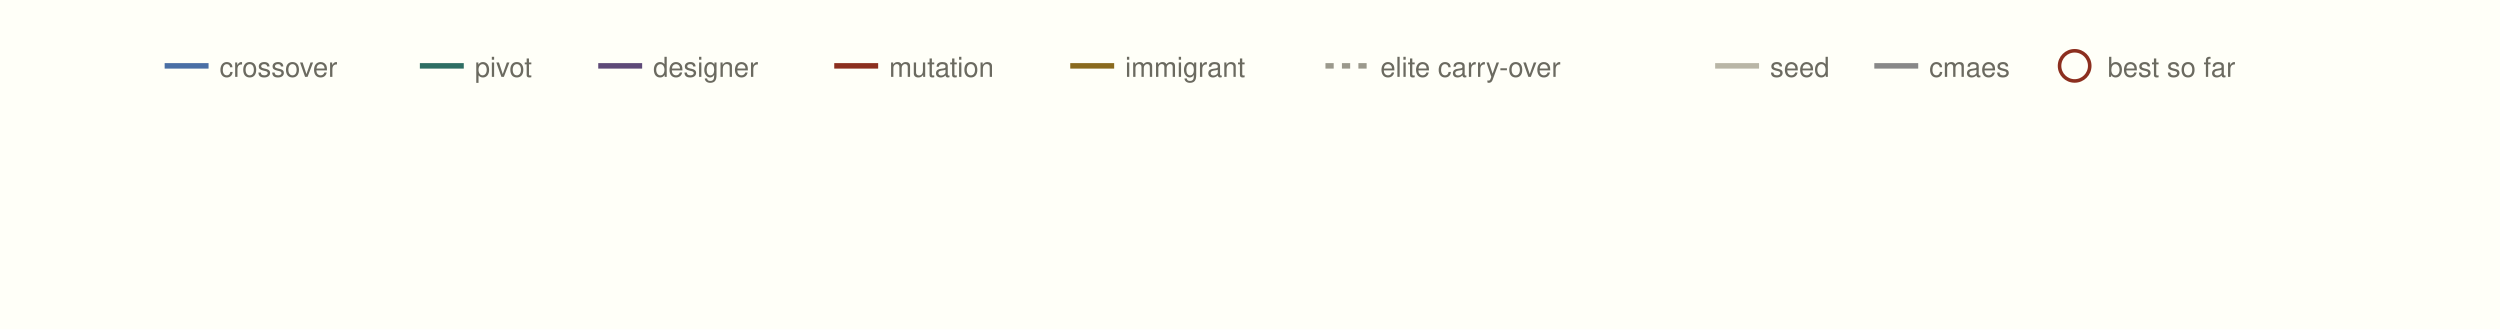
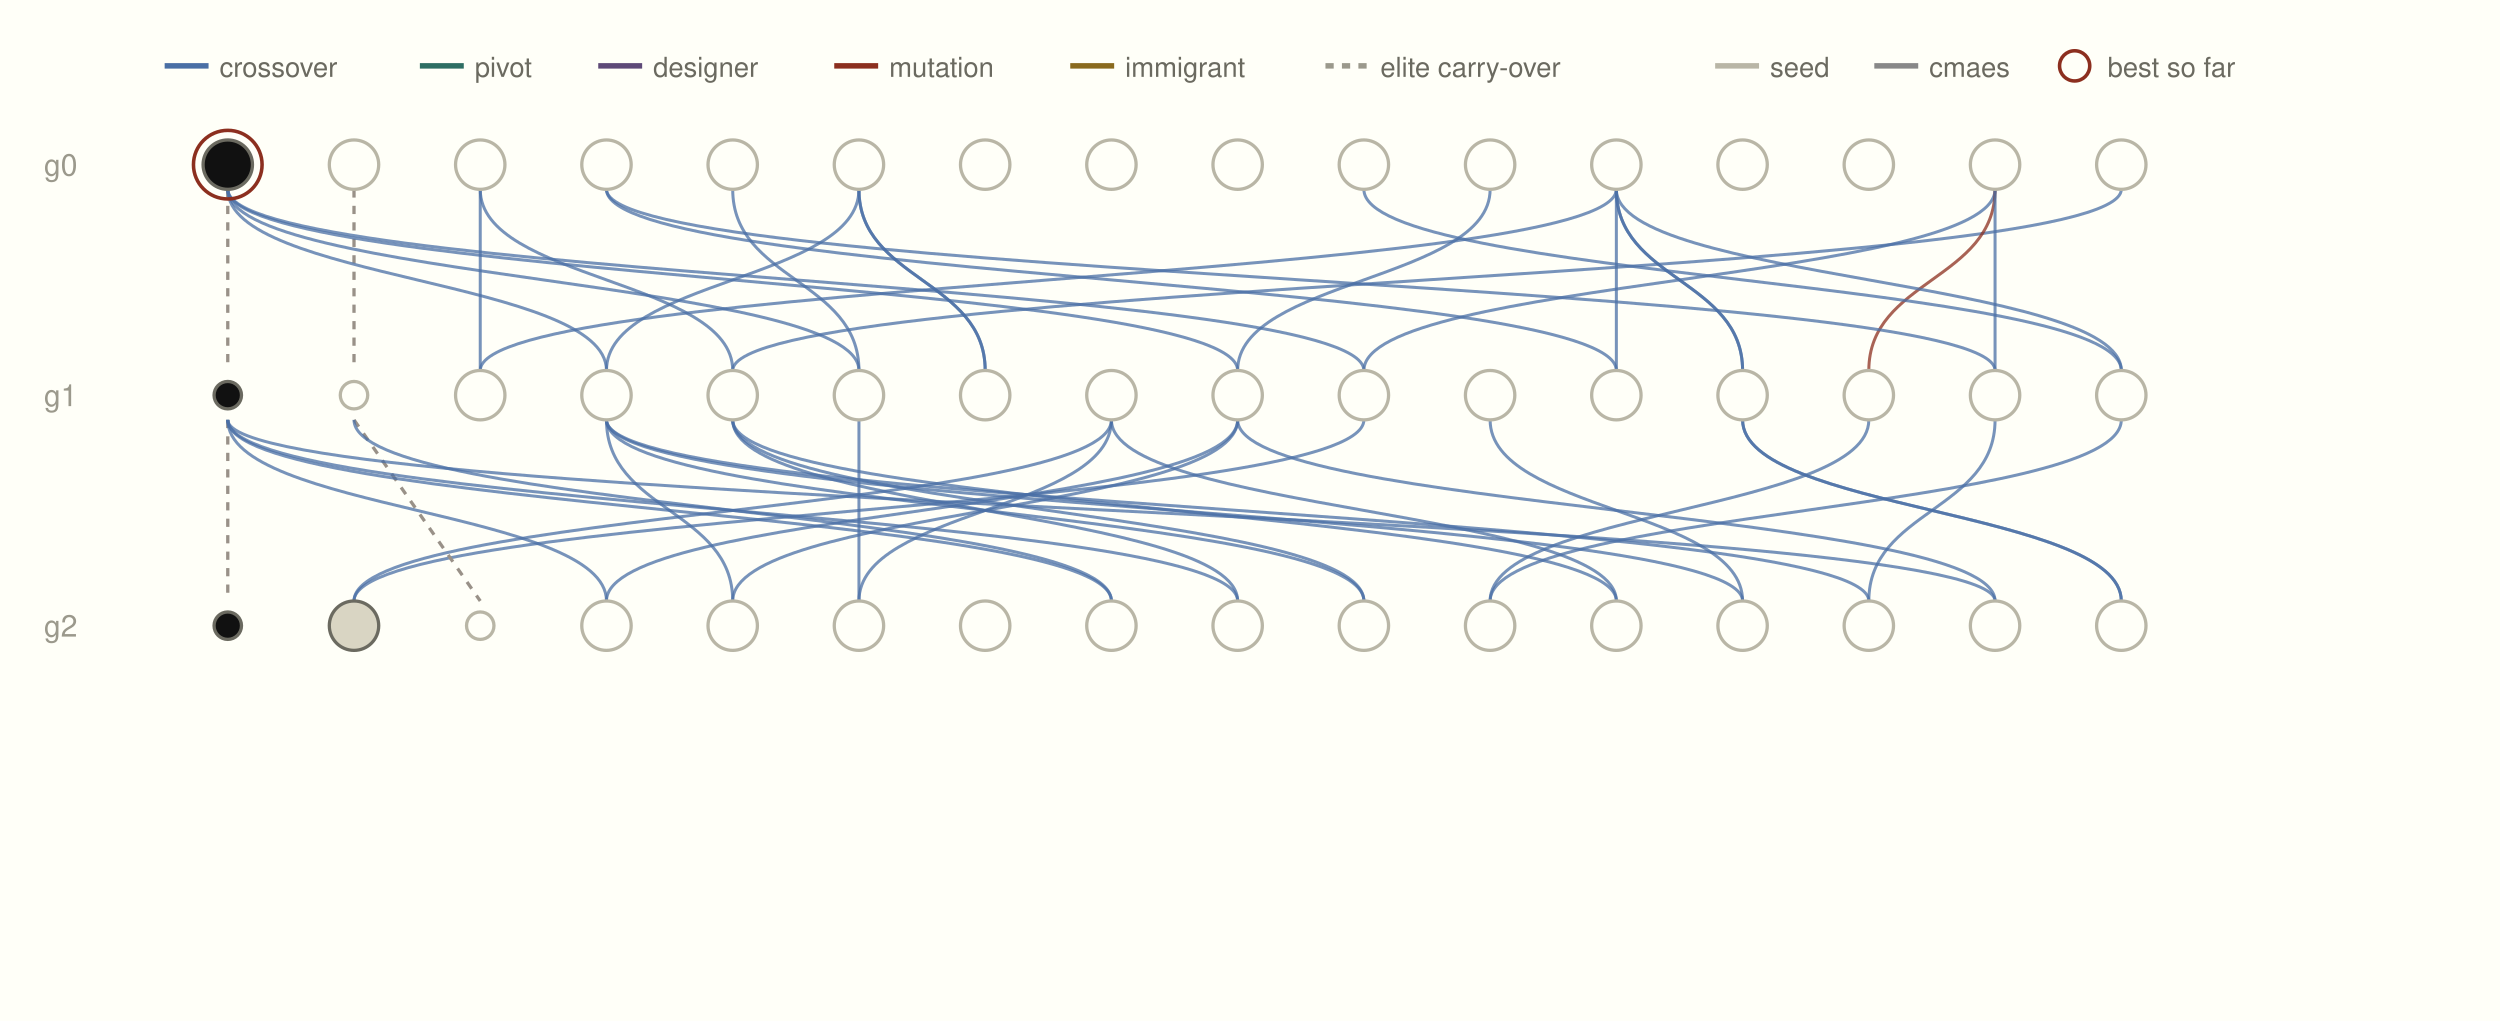
- <svg xmlns="http://www.w3.org/2000/svg" width="911" height="120" font-family="Helvetica,Arial,sans-serif">
+ <svg xmlns="http://www.w3.org/2000/svg" width="911" height="372" font-family="Helvetica,Arial,sans-serif">
  <rect width="100%" height="100%" fill="#fffff8" />
+   <line class="el" data-h="baac55fb3837" x1="83" y1="69" x2="83" y2="135" stroke="#999188" stroke-dasharray="3,3" stroke-width="1.2" />
+   <line class="el" data-h="5b5c4fbdea2d" x1="129" y1="69" x2="129" y2="135" stroke="#999188" stroke-dasharray="3,3" stroke-width="1.2" />
+   <path class="ed" data-c="01bf07948972" data-p="0bac173ad845" d="M175,69 C175,102 175,102 175,135" stroke="#4a6fa5" fill="none" stroke-width="1.1" opacity="0.75" />
+   <path class="ed" data-c="01bf07948972" data-p="3d2f06902112" d="M589,69 C589,102 175,102 175,135" stroke="#4a6fa5" fill="none" stroke-width="1.1" opacity="0.75" />
+   <path class="ed" data-c="4446ceab1505" data-p="baac55fb3837" d="M83,69 C83,102 221,102 221,135" stroke="#4a6fa5" fill="none" stroke-width="1.1" opacity="0.75" />
+   <path class="ed" data-c="4446ceab1505" data-p="093728116f31" d="M313,69 C313,102 221,102 221,135" stroke="#4a6fa5" fill="none" stroke-width="1.1" opacity="0.75" />
+   <path class="ed" data-c="53e87de76ab7" data-p="0bac173ad845" d="M175,69 C175,102 267,102 267,135" stroke="#4a6fa5" fill="none" stroke-width="1.1" opacity="0.75" />
+   <path class="ed" data-c="53e87de76ab7" data-p="4e66c118fb69" d="M773,69 C773,102 267,102 267,135" stroke="#4a6fa5" fill="none" stroke-width="1.1" opacity="0.75" />
+   <path class="ed" data-c="8f274f05cbb0" data-p="947e4a9d7b35" d="M267,69 C267,102 313,102 313,135" stroke="#4a6fa5" fill="none" stroke-width="1.1" opacity="0.75" />
+   <path class="ed" data-c="8f274f05cbb0" data-p="baac55fb3837" d="M83,69 C83,102 313,102 313,135" stroke="#4a6fa5" fill="none" stroke-width="1.1" opacity="0.75" />
+   <path class="ed" data-c="0e4b2c6bd446" data-p="093728116f31" d="M313,69 C313,102 359,102 359,135" stroke="#4a6fa5" fill="none" stroke-width="1.1" opacity="0.75" />
+   <path class="ed" data-c="0e4b2c6bd446" data-p="093728116f31" d="M313,69 C313,102 359,102 359,135" stroke="#4a6fa5" fill="none" stroke-width="1.1" opacity="0.75" />
+   <path class="ed" data-c="1f89fa48dbe9" data-p="faf7cf2abe00" d="M543,69 C543,102 451,102 451,135" stroke="#4a6fa5" fill="none" stroke-width="1.1" opacity="0.75" />
+   <path class="ed" data-c="1f89fa48dbe9" data-p="baac55fb3837" d="M83,69 C83,102 451,102 451,135" stroke="#4a6fa5" fill="none" stroke-width="1.1" opacity="0.75" />
+   <path class="ed" data-c="2897107dc1ec" data-p="baac55fb3837" d="M83,69 C83,102 497,102 497,135" stroke="#4a6fa5" fill="none" stroke-width="1.1" opacity="0.75" />
+   <path class="ed" data-c="2897107dc1ec" data-p="d2aa23997bc0" d="M727,69 C727,102 497,102 497,135" stroke="#4a6fa5" fill="none" stroke-width="1.1" opacity="0.75" />
+   <path class="ed" data-c="e2d0bfe694b7" data-p="7a971b624b61" d="M221,69 C221,102 589,102 589,135" stroke="#4a6fa5" fill="none" stroke-width="1.1" opacity="0.75" />
+   <path class="ed" data-c="e2d0bfe694b7" data-p="3d2f06902112" d="M589,69 C589,102 589,102 589,135" stroke="#4a6fa5" fill="none" stroke-width="1.1" opacity="0.75" />
+   <path class="ed" data-c="344a9d5a2dbb" data-p="3d2f06902112" d="M589,69 C589,102 635,102 635,135" stroke="#4a6fa5" fill="none" stroke-width="1.1" opacity="0.75" />
+   <path class="ed" data-c="344a9d5a2dbb" data-p="3d2f06902112" d="M589,69 C589,102 635,102 635,135" stroke="#4a6fa5" fill="none" stroke-width="1.1" opacity="0.75" />
+   <path class="ed" data-c="e47d0bb0b63d" data-p="d2aa23997bc0" d="M727,69 C727,102 681,102 681,135" stroke="#8c2f1f" fill="none" stroke-width="1.1" opacity="0.75" />
+   <path class="ed" data-c="c85c1b09c472" data-p="7a971b624b61" d="M221,69 C221,102 727,102 727,135" stroke="#4a6fa5" fill="none" stroke-width="1.1" opacity="0.75" />
+   <path class="ed" data-c="c85c1b09c472" data-p="d2aa23997bc0" d="M727,69 C727,102 727,102 727,135" stroke="#4a6fa5" fill="none" stroke-width="1.1" opacity="0.75" />
+   <path class="ed" data-c="1e70d868ed1a" data-p="3d2f06902112" d="M589,69 C589,102 773,102 773,135" stroke="#4a6fa5" fill="none" stroke-width="1.1" opacity="0.75" />
+   <path class="ed" data-c="1e70d868ed1a" data-p="93172171089f" d="M497,69 C497,102 773,102 773,135" stroke="#4a6fa5" fill="none" stroke-width="1.1" opacity="0.75" />
+   <line class="el" data-h="baac55fb3837" x1="83" y1="153" x2="83" y2="219" stroke="#999188" stroke-dasharray="3,3" stroke-width="1.2" />
+   <path class="ed" data-c="3e41a12039c8" data-p="2897107dc1ec" d="M497,153 C497,186 129,186 129,219" stroke="#4a6fa5" fill="none" stroke-width="1.1" opacity="0.75" />
+   <path class="ed" data-c="3e41a12039c8" data-p="b87c4288cbdb" d="M405,153 C405,186 129,186 129,219" stroke="#4a6fa5" fill="none" stroke-width="1.1" opacity="0.75" />
+   <line class="el" data-h="5b5c4fbdea2d" x1="129" y1="153" x2="175" y2="219" stroke="#999188" stroke-dasharray="3,3" stroke-width="1.2" />
+   <path class="ed" data-c="3c5001e5712d" data-p="1f89fa48dbe9" d="M451,153 C451,186 221,186 221,219" stroke="#4a6fa5" fill="none" stroke-width="1.1" opacity="0.75" />
+   <path class="ed" data-c="3c5001e5712d" data-p="baac55fb3837" d="M83,153 C83,186 221,186 221,219" stroke="#4a6fa5" fill="none" stroke-width="1.1" opacity="0.75" />
+   <path class="ed" data-c="a0153bd28ec0" data-p="4446ceab1505" d="M221,153 C221,186 267,186 267,219" stroke="#4a6fa5" fill="none" stroke-width="1.1" opacity="0.75" />
+   <path class="ed" data-c="a0153bd28ec0" data-p="1f89fa48dbe9" d="M451,153 C451,186 267,186 267,219" stroke="#4a6fa5" fill="none" stroke-width="1.1" opacity="0.75" />
+   <path class="ed" data-c="a0d4029e6ed1" data-p="8f274f05cbb0" d="M313,153 C313,186 313,186 313,219" stroke="#4a6fa5" fill="none" stroke-width="1.1" opacity="0.75" />
+   <path class="ed" data-c="a0d4029e6ed1" data-p="b87c4288cbdb" d="M405,153 C405,186 313,186 313,219" stroke="#4a6fa5" fill="none" stroke-width="1.1" opacity="0.75" />
+   <path class="ed" data-c="d3503fac5ac5" data-p="5b5c4fbdea2d" d="M129,153 C129,186 405,186 405,219" stroke="#4a6fa5" fill="none" stroke-width="1.1" opacity="0.75" />
+   <path class="ed" data-c="d3503fac5ac5" data-p="baac55fb3837" d="M83,153 C83,186 405,186 405,219" stroke="#4a6fa5" fill="none" stroke-width="1.1" opacity="0.75" />
+   <path class="ed" data-c="37ce6c808b00" data-p="baac55fb3837" d="M83,153 C83,186 451,186 451,219" stroke="#4a6fa5" fill="none" stroke-width="1.1" opacity="0.75" />
+   <path class="ed" data-c="37ce6c808b00" data-p="53e87de76ab7" d="M267,153 C267,186 451,186 451,219" stroke="#4a6fa5" fill="none" stroke-width="1.1" opacity="0.75" />
+   <path class="ed" data-c="01dc642892a7" data-p="4446ceab1505" d="M221,153 C221,186 497,186 497,219" stroke="#4a6fa5" fill="none" stroke-width="1.1" opacity="0.75" />
+   <path class="ed" data-c="01dc642892a7" data-p="53e87de76ab7" d="M267,153 C267,186 497,186 497,219" stroke="#4a6fa5" fill="none" stroke-width="1.1" opacity="0.75" />
+   <path class="ed" data-c="c185750268f0" data-p="e47d0bb0b63d" d="M681,153 C681,186 543,186 543,219" stroke="#4a6fa5" fill="none" stroke-width="1.1" opacity="0.75" />
+   <path class="ed" data-c="c185750268f0" data-p="1e70d868ed1a" d="M773,153 C773,186 543,186 543,219" stroke="#4a6fa5" fill="none" stroke-width="1.1" opacity="0.75" />
+   <path class="ed" data-c="f736cf26772e" data-p="b87c4288cbdb" d="M405,153 C405,186 589,186 589,219" stroke="#4a6fa5" fill="none" stroke-width="1.1" opacity="0.75" />
+   <path class="ed" data-c="f736cf26772e" data-p="53e87de76ab7" d="M267,153 C267,186 589,186 589,219" stroke="#4a6fa5" fill="none" stroke-width="1.1" opacity="0.75" />
+   <path class="ed" data-c="a8129df56c7e" data-p="4446ceab1505" d="M221,153 C221,186 635,186 635,219" stroke="#4a6fa5" fill="none" stroke-width="1.1" opacity="0.75" />
+   <path class="ed" data-c="a8129df56c7e" data-p="8ae42b378064" d="M543,153 C543,186 635,186 635,219" stroke="#4a6fa5" fill="none" stroke-width="1.1" opacity="0.75" />
+   <path class="ed" data-c="7a60bd00dbf5" data-p="4446ceab1505" d="M221,153 C221,186 681,186 681,219" stroke="#4a6fa5" fill="none" stroke-width="1.1" opacity="0.75" />
+   <path class="ed" data-c="7a60bd00dbf5" data-p="c85c1b09c472" d="M727,153 C727,186 681,186 681,219" stroke="#4a6fa5" fill="none" stroke-width="1.1" opacity="0.75" />
+   <path class="ed" data-c="34f2f6c50186" data-p="1f89fa48dbe9" d="M451,153 C451,186 727,186 727,219" stroke="#4a6fa5" fill="none" stroke-width="1.1" opacity="0.75" />
+   <path class="ed" data-c="34f2f6c50186" data-p="baac55fb3837" d="M83,153 C83,186 727,186 727,219" stroke="#4a6fa5" fill="none" stroke-width="1.1" opacity="0.75" />
+   <path class="ed" data-c="68dac209c215" data-p="344a9d5a2dbb" d="M635,153 C635,186 773,186 773,219" stroke="#4a6fa5" fill="none" stroke-width="1.1" opacity="0.75" />
+   <path class="ed" data-c="68dac209c215" data-p="344a9d5a2dbb" d="M635,153 C635,186 773,186 773,219" stroke="#4a6fa5" fill="none" stroke-width="1.1" opacity="0.75" />
+   <circle class="nd" data-h="baac55fb3837" cx="83" cy="60" r="9.0" fill="#111111" stroke="#6b6a60" stroke-width="1.2" />
+   <circle class="bs" data-h="baac55fb3837" cx="83" cy="60" r="12.5" fill="none" stroke="#8c2f1f" stroke-width="1.3" />
+   <circle class="hit" data-h="baac55fb3837" cx="83" cy="60" r="14.0" fill="transparent" stroke="none" />
+   <circle class="nd" data-h="5b5c4fbdea2d" cx="129" cy="60" r="9.0" fill="none" stroke="#b9b6a6" stroke-width="1.2" />
+   <circle class="hit" data-h="5b5c4fbdea2d" cx="129" cy="60" r="14.0" fill="transparent" stroke="none" />
+   <circle class="nd" data-h="0bac173ad845" cx="175" cy="60" r="9.0" fill="none" stroke="#b9b6a6" stroke-width="1.2" />
+   <circle class="hit" data-h="0bac173ad845" cx="175" cy="60" r="14.0" fill="transparent" stroke="none" />
+   <circle class="nd" data-h="7a971b624b61" cx="221" cy="60" r="9.0" fill="none" stroke="#b9b6a6" stroke-width="1.2" />
+   <circle class="hit" data-h="7a971b624b61" cx="221" cy="60" r="14.0" fill="transparent" stroke="none" />
+   <circle class="nd" data-h="947e4a9d7b35" cx="267" cy="60" r="9.0" fill="none" stroke="#b9b6a6" stroke-width="1.2" />
+   <circle class="hit" data-h="947e4a9d7b35" cx="267" cy="60" r="14.0" fill="transparent" stroke="none" />
+   <circle class="nd" data-h="093728116f31" cx="313" cy="60" r="9.0" fill="none" stroke="#b9b6a6" stroke-width="1.2" />
+   <circle class="hit" data-h="093728116f31" cx="313" cy="60" r="14.0" fill="transparent" stroke="none" />
+   <circle class="nd" data-h="77e2cad76ab9" cx="359" cy="60" r="9.0" fill="none" stroke="#b9b6a6" stroke-width="1.2" />
+   <circle class="hit" data-h="77e2cad76ab9" cx="359" cy="60" r="14.0" fill="transparent" stroke="none" />
+   <circle class="nd" data-h="d5a59fb8c0ea" cx="405" cy="60" r="9.0" fill="none" stroke="#b9b6a6" stroke-width="1.2" />
+   <circle class="hit" data-h="d5a59fb8c0ea" cx="405" cy="60" r="14.0" fill="transparent" stroke="none" />
+   <circle class="nd" data-h="99367eb32465" cx="451" cy="60" r="9.0" fill="none" stroke="#b9b6a6" stroke-width="1.2" />
+   <circle class="hit" data-h="99367eb32465" cx="451" cy="60" r="14.0" fill="transparent" stroke="none" />
+   <circle class="nd" data-h="93172171089f" cx="497" cy="60" r="9.0" fill="none" stroke="#b9b6a6" stroke-width="1.2" />
+   <circle class="hit" data-h="93172171089f" cx="497" cy="60" r="14.0" fill="transparent" stroke="none" />
+   <circle class="nd" data-h="faf7cf2abe00" cx="543" cy="60" r="9.0" fill="none" stroke="#b9b6a6" stroke-width="1.2" />
+   <circle class="hit" data-h="faf7cf2abe00" cx="543" cy="60" r="14.0" fill="transparent" stroke="none" />
+   <circle class="nd" data-h="3d2f06902112" cx="589" cy="60" r="9.0" fill="none" stroke="#b9b6a6" stroke-width="1.2" />
+   <circle class="hit" data-h="3d2f06902112" cx="589" cy="60" r="14.0" fill="transparent" stroke="none" />
+   <circle class="nd" data-h="c408b7873a88" cx="635" cy="60" r="9.0" fill="none" stroke="#b9b6a6" stroke-width="1.2" />
+   <circle class="hit" data-h="c408b7873a88" cx="635" cy="60" r="14.0" fill="transparent" stroke="none" />
+   <circle class="nd" data-h="c6b337b3437f" cx="681" cy="60" r="9.0" fill="none" stroke="#b9b6a6" stroke-width="1.2" />
+   <circle class="hit" data-h="c6b337b3437f" cx="681" cy="60" r="14.0" fill="transparent" stroke="none" />
+   <circle class="nd" data-h="d2aa23997bc0" cx="727" cy="60" r="9.0" fill="none" stroke="#b9b6a6" stroke-width="1.2" />
+   <circle class="hit" data-h="d2aa23997bc0" cx="727" cy="60" r="14.0" fill="transparent" stroke="none" />
+   <circle class="nd" data-h="4e66c118fb69" cx="773" cy="60" r="9.0" fill="none" stroke="#b9b6a6" stroke-width="1.2" />
+   <circle class="hit" data-h="4e66c118fb69" cx="773" cy="60" r="14.0" fill="transparent" stroke="none" />
+   <circle class="nd" data-h="baac55fb3837" cx="83" cy="144" r="5.0" fill="#111111" stroke="#6b6a60" stroke-width="1.2" />
+   <circle class="hit" data-h="baac55fb3837" cx="83" cy="144" r="14.0" fill="transparent" stroke="none" />
+   <circle class="nd" data-h="5b5c4fbdea2d" cx="129" cy="144" r="5.0" fill="none" stroke="#b9b6a6" stroke-width="1.2" />
+   <circle class="hit" data-h="5b5c4fbdea2d" cx="129" cy="144" r="14.0" fill="transparent" stroke="none" />
+   <circle class="nd" data-h="01bf07948972" cx="175" cy="144" r="9.0" fill="none" stroke="#b9b6a6" stroke-width="1.2" />
+   <circle class="hit" data-h="01bf07948972" cx="175" cy="144" r="14.0" fill="transparent" stroke="none" />
+   <circle class="nd" data-h="4446ceab1505" cx="221" cy="144" r="9.0" fill="none" stroke="#b9b6a6" stroke-width="1.2" />
+   <circle class="hit" data-h="4446ceab1505" cx="221" cy="144" r="14.0" fill="transparent" stroke="none" />
+   <circle class="nd" data-h="53e87de76ab7" cx="267" cy="144" r="9.0" fill="none" stroke="#b9b6a6" stroke-width="1.2" />
+   <circle class="hit" data-h="53e87de76ab7" cx="267" cy="144" r="14.0" fill="transparent" stroke="none" />
+   <circle class="nd" data-h="8f274f05cbb0" cx="313" cy="144" r="9.0" fill="none" stroke="#b9b6a6" stroke-width="1.2" />
+   <circle class="hit" data-h="8f274f05cbb0" cx="313" cy="144" r="14.0" fill="transparent" stroke="none" />
+   <circle class="nd" data-h="0e4b2c6bd446" cx="359" cy="144" r="9.0" fill="none" stroke="#b9b6a6" stroke-width="1.2" />
+   <circle class="hit" data-h="0e4b2c6bd446" cx="359" cy="144" r="14.0" fill="transparent" stroke="none" />
+   <circle class="nd" data-h="b87c4288cbdb" cx="405" cy="144" r="9.0" fill="none" stroke="#b9b6a6" stroke-width="1.2" />
+   <circle class="hit" data-h="b87c4288cbdb" cx="405" cy="144" r="14.0" fill="transparent" stroke="none" />
+   <circle class="nd" data-h="1f89fa48dbe9" cx="451" cy="144" r="9.0" fill="none" stroke="#b9b6a6" stroke-width="1.2" />
+   <circle class="hit" data-h="1f89fa48dbe9" cx="451" cy="144" r="14.0" fill="transparent" stroke="none" />
+   <circle class="nd" data-h="2897107dc1ec" cx="497" cy="144" r="9.0" fill="none" stroke="#b9b6a6" stroke-width="1.2" />
+   <circle class="hit" data-h="2897107dc1ec" cx="497" cy="144" r="14.0" fill="transparent" stroke="none" />
+   <circle class="nd" data-h="8ae42b378064" cx="543" cy="144" r="9.0" fill="none" stroke="#b9b6a6" stroke-width="1.2" />
+   <circle class="hit" data-h="8ae42b378064" cx="543" cy="144" r="14.0" fill="transparent" stroke="none" />
+   <circle class="nd" data-h="e2d0bfe694b7" cx="589" cy="144" r="9.0" fill="none" stroke="#b9b6a6" stroke-width="1.2" />
+   <circle class="hit" data-h="e2d0bfe694b7" cx="589" cy="144" r="14.0" fill="transparent" stroke="none" />
+   <circle class="nd" data-h="344a9d5a2dbb" cx="635" cy="144" r="9.0" fill="none" stroke="#b9b6a6" stroke-width="1.2" />
+   <circle class="hit" data-h="344a9d5a2dbb" cx="635" cy="144" r="14.0" fill="transparent" stroke="none" />
+   <circle class="nd" data-h="e47d0bb0b63d" cx="681" cy="144" r="9.0" fill="none" stroke="#b9b6a6" stroke-width="1.2" />
+   <circle class="hit" data-h="e47d0bb0b63d" cx="681" cy="144" r="14.0" fill="transparent" stroke="none" />
+   <circle class="nd" data-h="c85c1b09c472" cx="727" cy="144" r="9.0" fill="none" stroke="#b9b6a6" stroke-width="1.2" />
+   <circle class="hit" data-h="c85c1b09c472" cx="727" cy="144" r="14.0" fill="transparent" stroke="none" />
+   <circle class="nd" data-h="1e70d868ed1a" cx="773" cy="144" r="9.0" fill="none" stroke="#b9b6a6" stroke-width="1.2" />
+   <circle class="hit" data-h="1e70d868ed1a" cx="773" cy="144" r="14.0" fill="transparent" stroke="none" />
+   <circle class="nd" data-h="baac55fb3837" cx="83" cy="228" r="5.0" fill="#111111" stroke="#6b6a60" stroke-width="1.2" />
+   <circle class="hit" data-h="baac55fb3837" cx="83" cy="228" r="14.0" fill="transparent" stroke="none" />
+   <circle class="nd" data-h="3e41a12039c8" cx="129" cy="228" r="9.0" fill="#d9d5c3" stroke="#6b6a60" stroke-width="1.2" />
+   <circle class="hit" data-h="3e41a12039c8" cx="129" cy="228" r="14.0" fill="transparent" stroke="none" />
+   <circle class="nd" data-h="5b5c4fbdea2d" cx="175" cy="228" r="5.0" fill="none" stroke="#b9b6a6" stroke-width="1.2" />
+   <circle class="hit" data-h="5b5c4fbdea2d" cx="175" cy="228" r="14.0" fill="transparent" stroke="none" />
+   <circle class="nd" data-h="3c5001e5712d" cx="221" cy="228" r="9.0" fill="none" stroke="#b9b6a6" stroke-width="1.2" />
+   <circle class="hit" data-h="3c5001e5712d" cx="221" cy="228" r="14.0" fill="transparent" stroke="none" />
+   <circle class="nd" data-h="a0153bd28ec0" cx="267" cy="228" r="9.0" fill="none" stroke="#b9b6a6" stroke-width="1.2" />
+   <circle class="hit" data-h="a0153bd28ec0" cx="267" cy="228" r="14.0" fill="transparent" stroke="none" />
+   <circle class="nd" data-h="a0d4029e6ed1" cx="313" cy="228" r="9.0" fill="none" stroke="#b9b6a6" stroke-width="1.2" />
+   <circle class="hit" data-h="a0d4029e6ed1" cx="313" cy="228" r="14.0" fill="transparent" stroke="none" />
+   <circle class="nd" data-h="07494ce24571" cx="359" cy="228" r="9.0" fill="none" stroke="#b9b6a6" stroke-width="1.2" />
+   <circle class="hit" data-h="07494ce24571" cx="359" cy="228" r="14.0" fill="transparent" stroke="none" />
+   <circle class="nd" data-h="d3503fac5ac5" cx="405" cy="228" r="9.0" fill="none" stroke="#b9b6a6" stroke-width="1.2" />
+   <circle class="hit" data-h="d3503fac5ac5" cx="405" cy="228" r="14.0" fill="transparent" stroke="none" />
+   <circle class="nd" data-h="37ce6c808b00" cx="451" cy="228" r="9.0" fill="none" stroke="#b9b6a6" stroke-width="1.2" />
+   <circle class="hit" data-h="37ce6c808b00" cx="451" cy="228" r="14.0" fill="transparent" stroke="none" />
+   <circle class="nd" data-h="01dc642892a7" cx="497" cy="228" r="9.0" fill="none" stroke="#b9b6a6" stroke-width="1.2" />
+   <circle class="hit" data-h="01dc642892a7" cx="497" cy="228" r="14.0" fill="transparent" stroke="none" />
+   <circle class="nd" data-h="c185750268f0" cx="543" cy="228" r="9.0" fill="none" stroke="#b9b6a6" stroke-width="1.2" />
+   <circle class="hit" data-h="c185750268f0" cx="543" cy="228" r="14.0" fill="transparent" stroke="none" />
+   <circle class="nd" data-h="f736cf26772e" cx="589" cy="228" r="9.0" fill="none" stroke="#b9b6a6" stroke-width="1.2" />
+   <circle class="hit" data-h="f736cf26772e" cx="589" cy="228" r="14.0" fill="transparent" stroke="none" />
+   <circle class="nd" data-h="a8129df56c7e" cx="635" cy="228" r="9.0" fill="none" stroke="#b9b6a6" stroke-width="1.2" />
+   <circle class="hit" data-h="a8129df56c7e" cx="635" cy="228" r="14.0" fill="transparent" stroke="none" />
+   <circle class="nd" data-h="7a60bd00dbf5" cx="681" cy="228" r="9.0" fill="none" stroke="#b9b6a6" stroke-width="1.2" />
+   <circle class="hit" data-h="7a60bd00dbf5" cx="681" cy="228" r="14.0" fill="transparent" stroke="none" />
+   <circle class="nd" data-h="34f2f6c50186" cx="727" cy="228" r="9.0" fill="none" stroke="#b9b6a6" stroke-width="1.2" />
+   <circle class="hit" data-h="34f2f6c50186" cx="727" cy="228" r="14.0" fill="transparent" stroke="none" />
+   <circle class="nd" data-h="68dac209c215" cx="773" cy="228" r="9.0" fill="none" stroke="#b9b6a6" stroke-width="1.2" />
+   <circle class="hit" data-h="68dac209c215" cx="773" cy="228" r="14.0" fill="transparent" stroke="none" />
+   <text x="16" y="64" font-size="11" fill="#9b998c">g0</text>
+   <text x="16" y="148" font-size="11" fill="#9b998c">g1</text>
+   <text x="16" y="232" font-size="11" fill="#9b998c">g2</text>
  <g class="svg-legend">
    <line x1="60" y1="24" x2="76" y2="24" stroke="#4a6fa5" stroke-width="2" />
    <text x="80" y="28" font-size="10" fill="#6b6a60">crossover</text>
    <line x1="153" y1="24" x2="169" y2="24" stroke="#2e6e63" stroke-width="2" />
    <text x="173" y="28" font-size="10" fill="#6b6a60">pivot</text>
    <line x1="218" y1="24" x2="234" y2="24" stroke="#5e4a78" stroke-width="2" />
    <text x="238" y="28" font-size="10" fill="#6b6a60">designer</text>
    <line x1="304" y1="24" x2="320" y2="24" stroke="#8c2f1f" stroke-width="2" />
    <text x="324" y="28" font-size="10" fill="#6b6a60">mutation</text>
    <line x1="390" y1="24" x2="406" y2="24" stroke="#8a6a1e" stroke-width="2" />
    <text x="410" y="28" font-size="10" fill="#6b6a60">immigrant</text>
    <line x1="483" y1="24" x2="499" y2="24" stroke="#9b998c" stroke-width="2" stroke-dasharray="3,3" />
    <text x="503" y="28" font-size="10" fill="#6b6a60">elite carry-over</text>
    <line x1="625" y1="24" x2="641" y2="24" stroke="#b9b6a6" stroke-width="2" />
    <text x="645" y="28" font-size="10" fill="#6b6a60">seed</text>
    <line x1="683" y1="24" x2="699" y2="24" stroke="#888888" stroke-width="2" />
    <text x="703" y="28" font-size="10" fill="#6b6a60">cmaes</text>
    <circle cx="756" cy="24" r="5.5" fill="none" stroke="#8c2f1f" stroke-width="1.3" />
    <text x="768" y="28" font-size="10" fill="#6b6a60">best so far</text>
  </g>
</svg>
